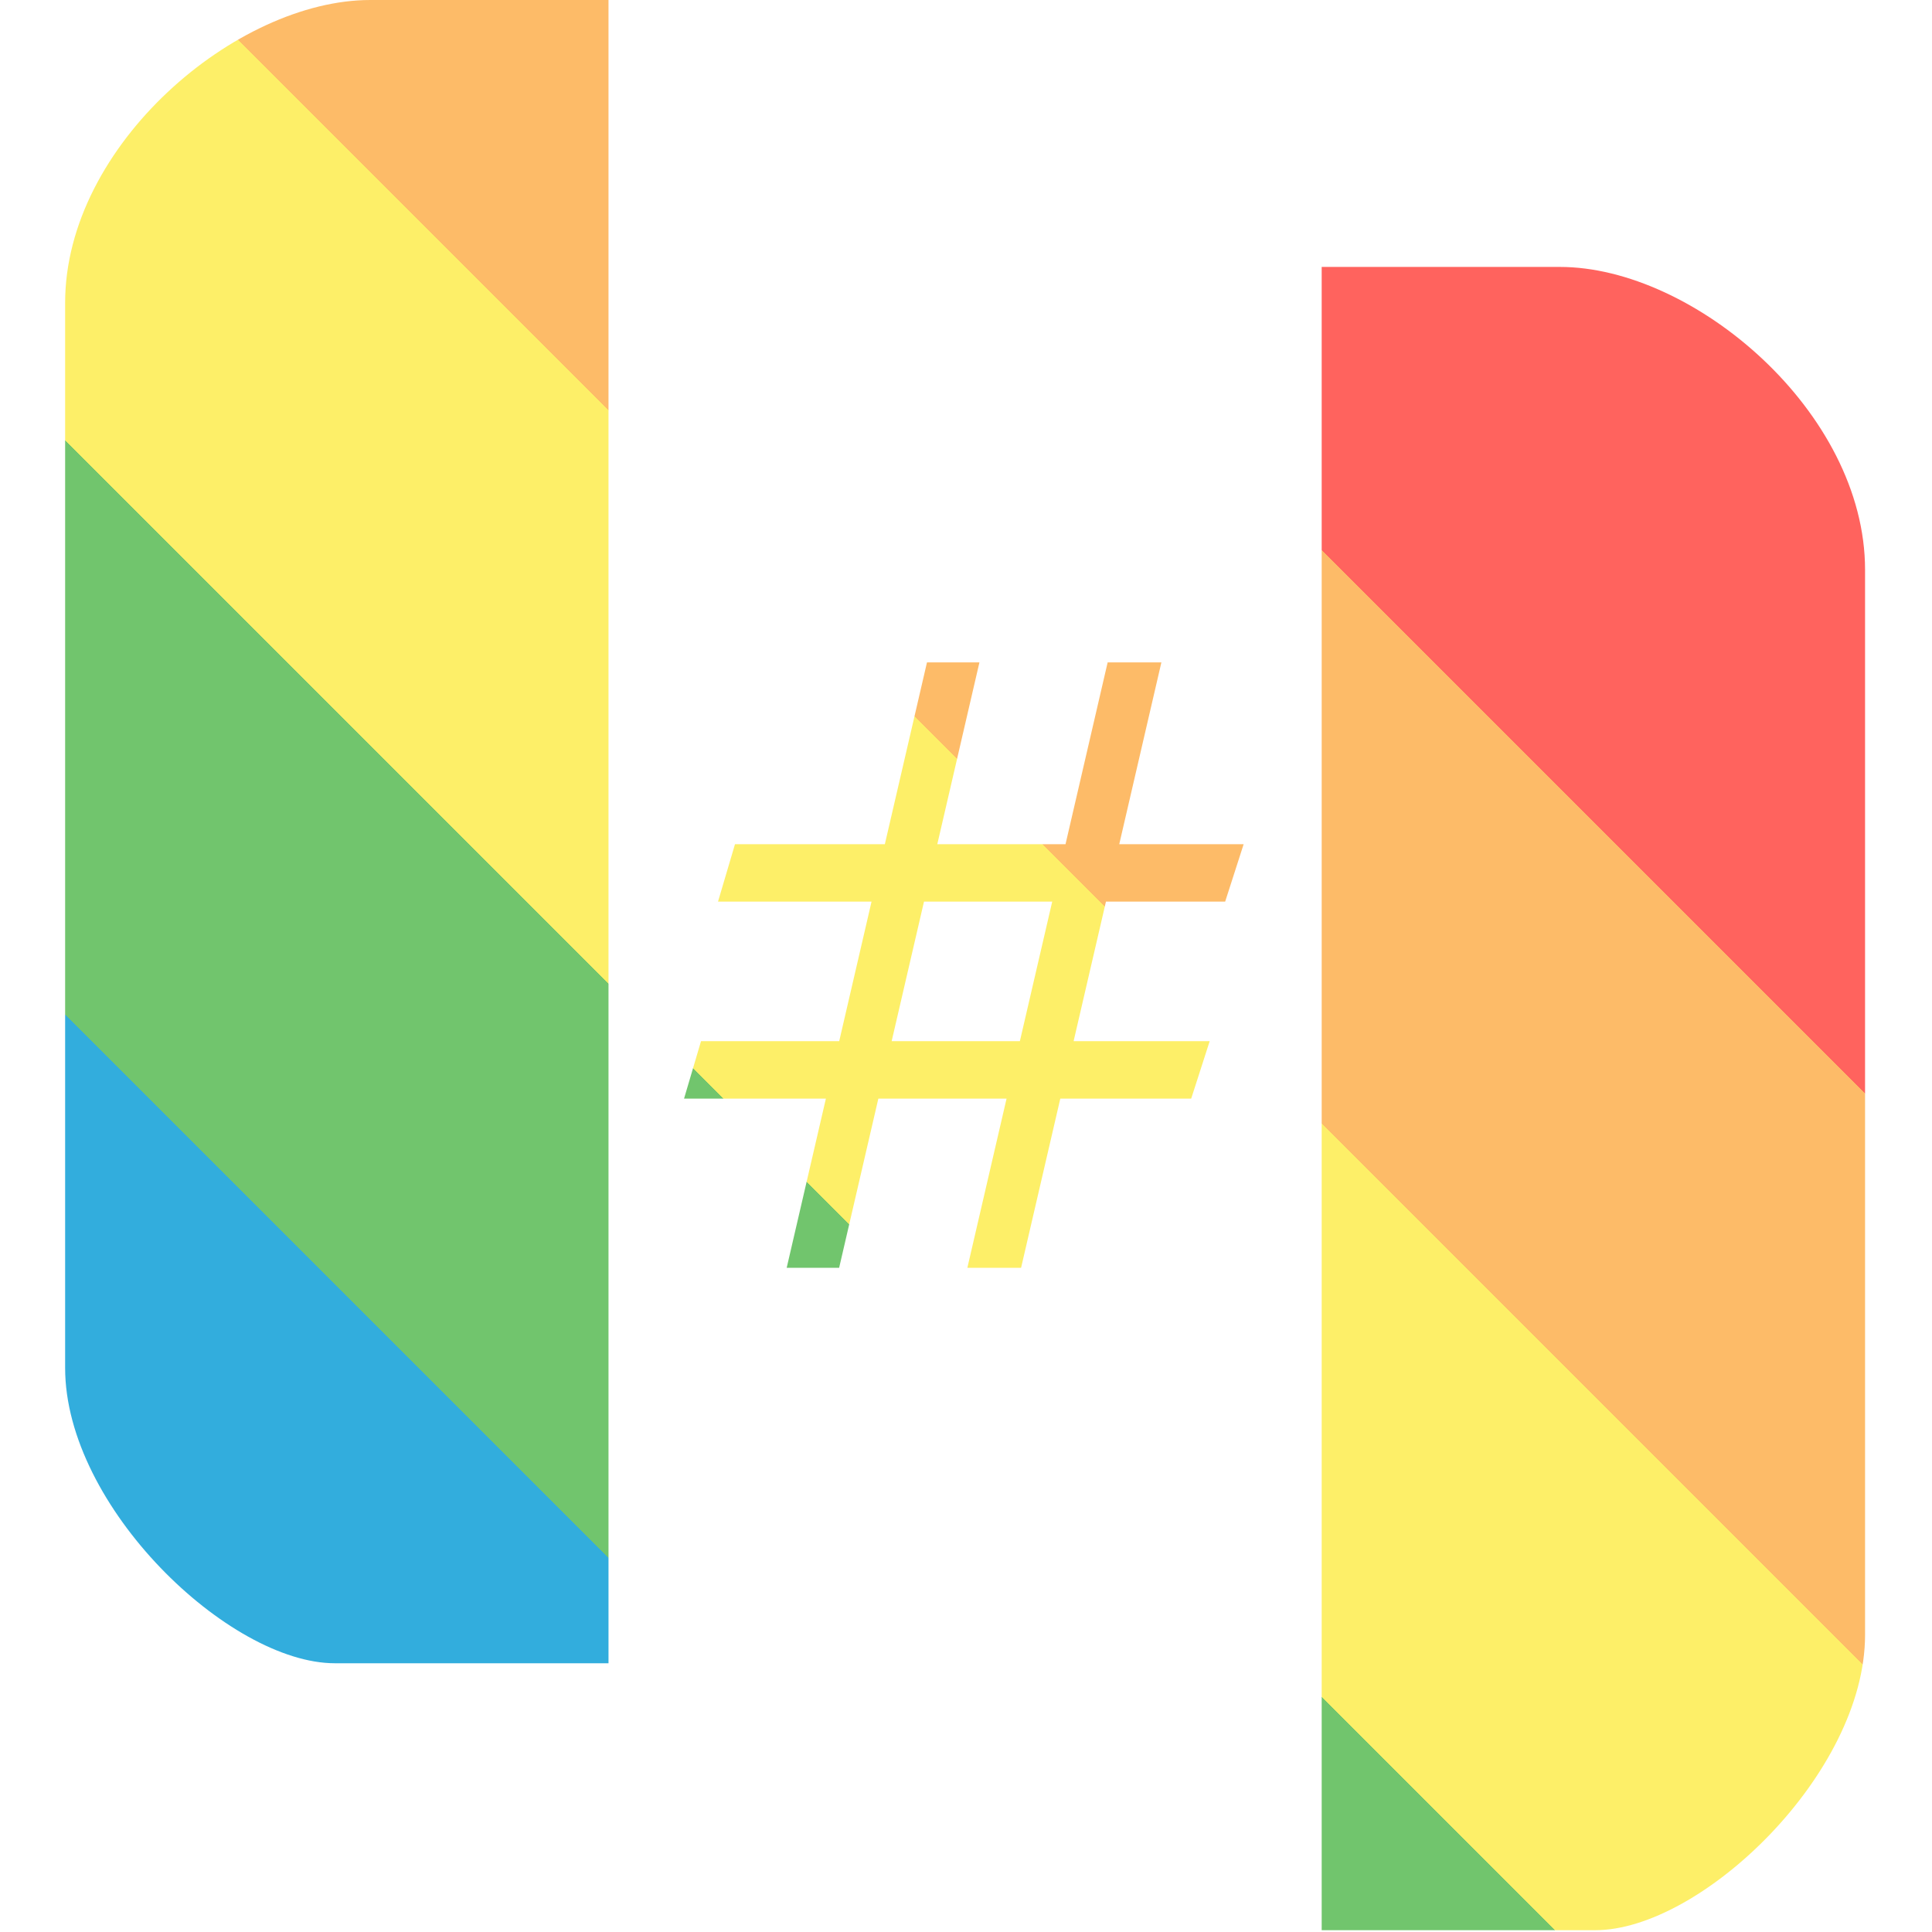
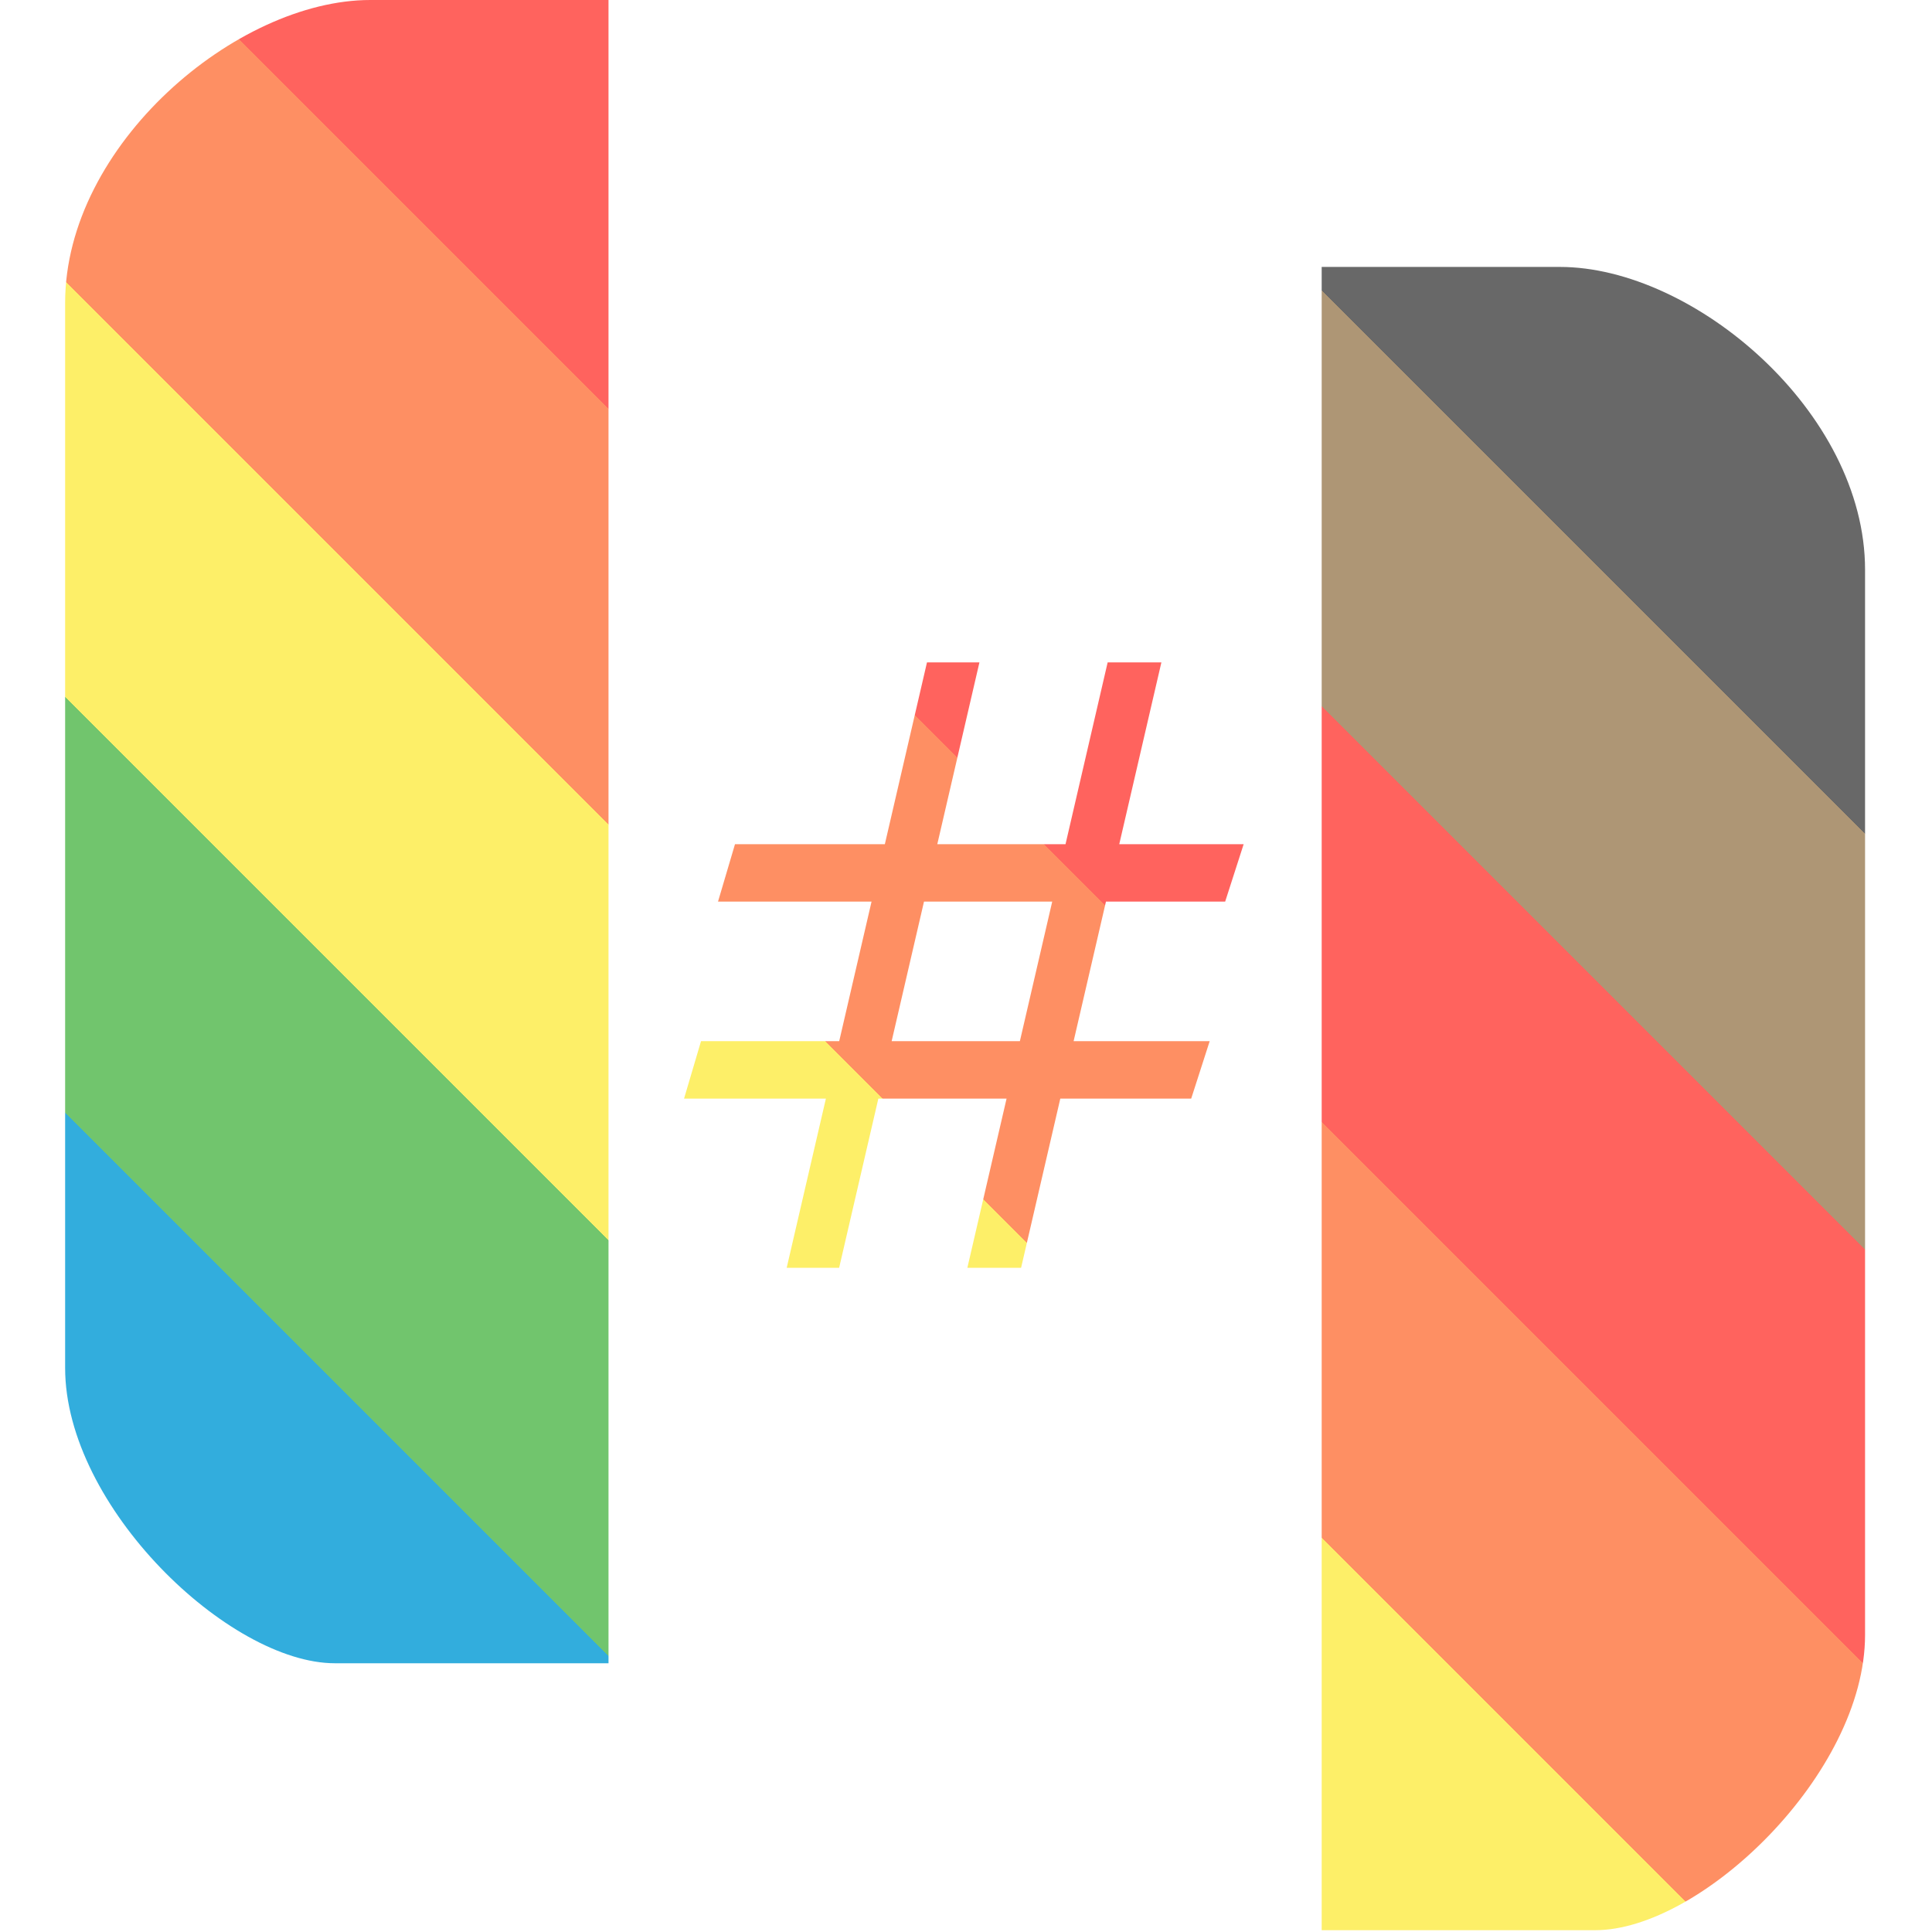
<svg xmlns="http://www.w3.org/2000/svg" viewBox="0 0 256 256">
  <path d="M80.63 0V220.39H44.37C30.37 220.39 8.63 199.65 8.63 181.26V40.13C8.63 19.19 31.36 0 49.06 0H80.63Z" fill="url(#g)" />
  <path d="M175.13 35.37V255.76H211.39C225.39 255.76 247.13 235.02 247.13 216.63V75.5C247.13 54.56 224.4 35.37 206.7 35.37H175.13Z" fill="url(#g)" />
  <path fill-rule="evenodd" clip-rule="evenodd" d="M109.436 145.57L104.24 167.99H111.19L116.386 145.57H133.376L128.18 167.99H135.3L140.496 145.57H157.84L160.29 137.96H142.259L146.544 119.47H162.34L164.79 111.86H148.307L153.89 87.77H146.77L141.187 111.86H124.197L129.78 87.77H122.83L117.247 111.86H97.39L95.14 119.47H115.484L111.199 137.96H92.89L90.64 145.57H109.436ZM139.424 119.47L135.139 137.96H118.149L122.434 119.47H139.424Z" fill="url(#g)" />
  <defs>
-     <linearGradient id="g" x1="217" y1="38.76" x2="27" y2="228.76" gradientUnits="userSpaceOnUse">
-       <stop offset="0" stop-color="#FF635E" />
-       <stop offset="0.2" stop-color="#FF635E" />
-       <stop offset="0.2" stop-color="#FDBB68" />
-       <stop offset="0.4" stop-color="#FDBB68" />
-       <stop offset="0.4" stop-color="#FDEF68" />
-       <stop offset="0.6" stop-color="#FDEF68" />
-       <stop offset="0.6" stop-color="#71C56D" />
-       <stop offset="0.8" stop-color="#71C56D" />
-       <stop offset="0.8" stop-color="#32ADDD" />
+     <linearGradient id="g" x1="223.76" y1="32" x2="27" y2="228.76" gradientUnits="userSpaceOnUse">
+       <stop offset="0" stop-color="#686868" />
+       <stop offset="0.14" stop-color="#686868" />
+       <stop offset="0.14" stop-color="#AE9675" />
+       <stop offset="0.28" stop-color="#AE9675" />
+       <stop offset="0.28" stop-color="#FF635E" />
+       <stop offset="0.42" stop-color="#FF635E" />
+       <stop offset="0.42" stop-color="#FE8F63" />
+       <stop offset="0.56" stop-color="#FE8F63" />
+       <stop offset="0.56" stop-color="#FDEF68" />
+       <stop offset="0.7" stop-color="#FDEF68" />
+       <stop offset="0.7" stop-color="#71C56D" />
+       <stop offset="0.84" stop-color="#71C56D" />
+       <stop offset="0.84" stop-color="#32ADDD" />
      <stop offset="1" stop-color="#32ADDD" />
    </linearGradient>
  </defs>
</svg>
